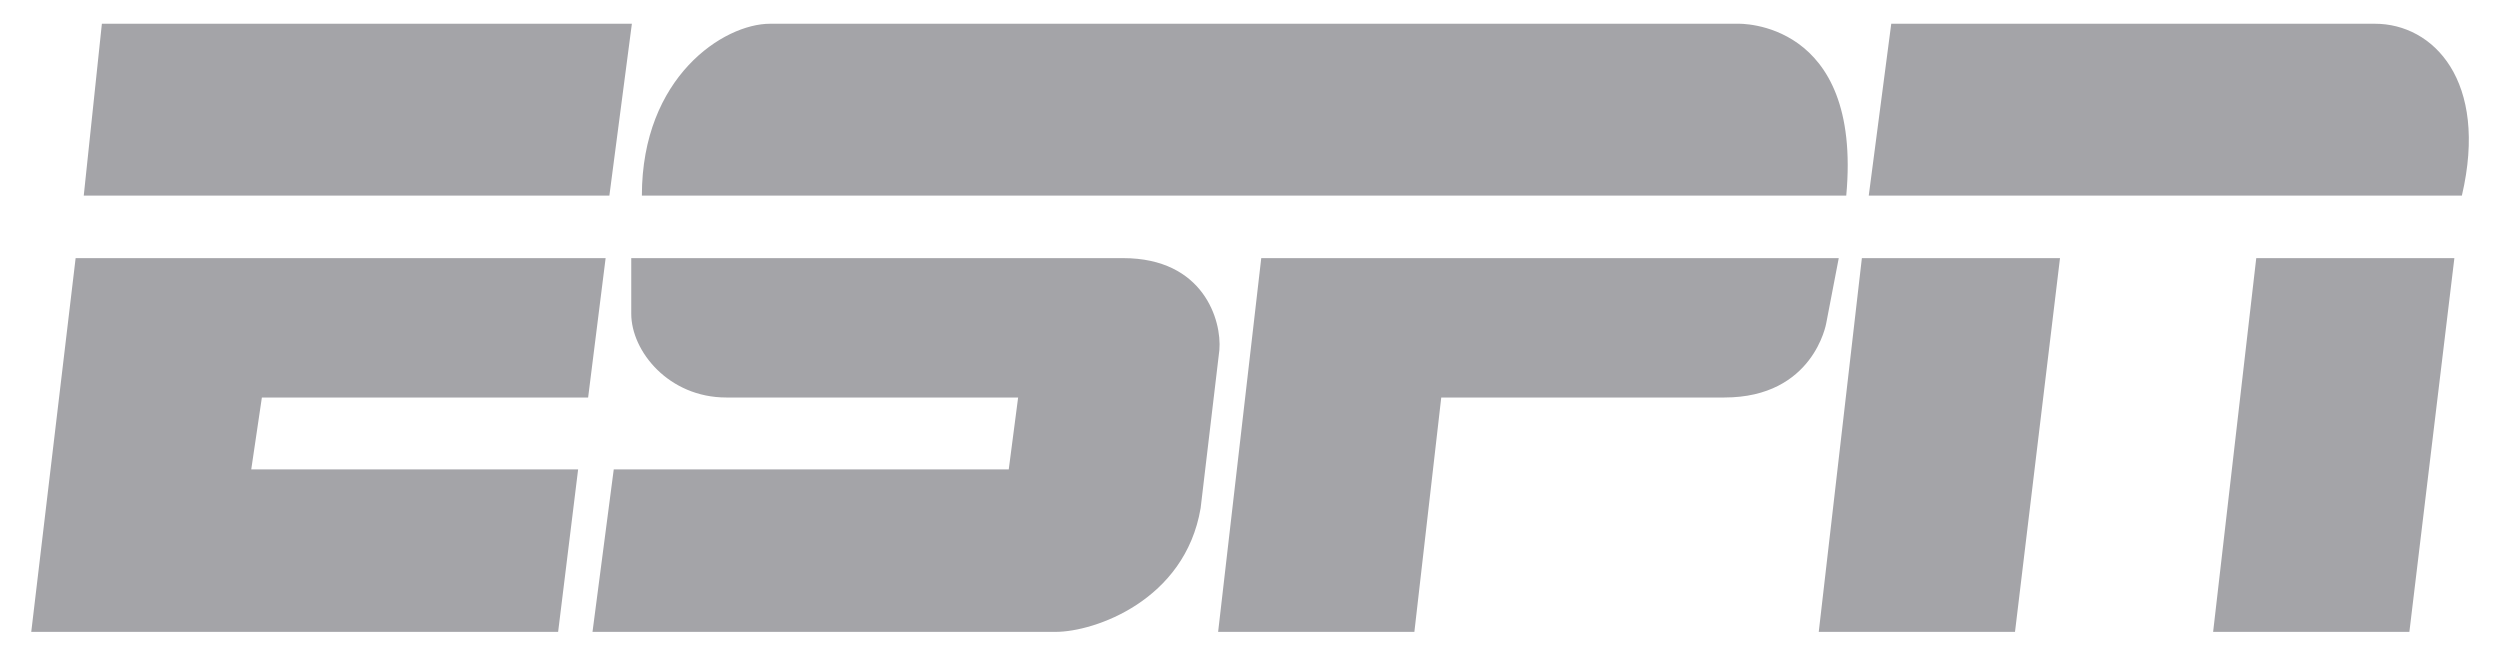
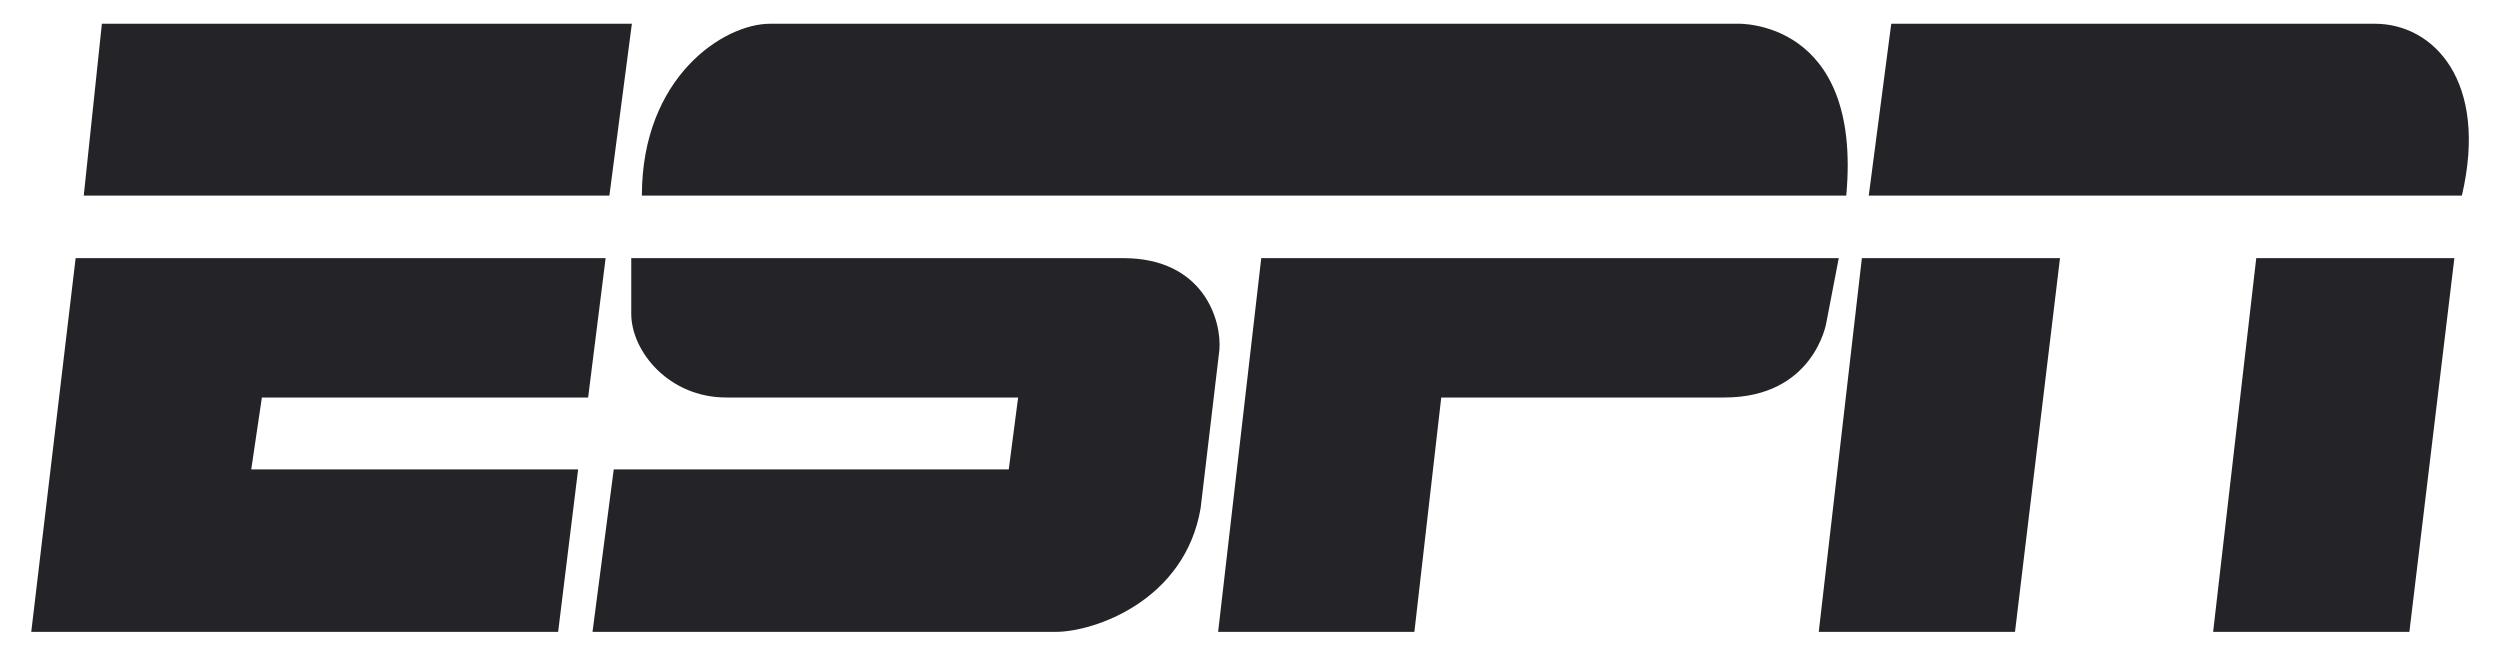
<svg xmlns="http://www.w3.org/2000/svg" version="1.1" id="Layer_1" x="0px" y="0px" viewBox="0 0 400 104" style="enable-background:new 0 0 400 104;" xml:space="preserve">
  <style type="text/css">
- 	.st0{fill:#A4A4A8;}
+ 	.st0{fill:#242428;}
</style>
  <g>
    <path class="st0" d="M123.2,3.8c-7.4,0-20.5,8.5-20.5,27.5h192.7C298,3.1,278.1,3.8,278.1,3.8S127.2,3.8,123.2,3.8L123.2,3.8z    M101,41.3c0,0,0,5.8,0,8.9c0,6,6,13.4,15.2,13.4c5.8,0,46.7,0,46.7,0l-1.5,11.5H98.2l-3.4,26c0,0,67.4,0,74.1,0   c6.2,0,20.7-5,23.2-19.8c0,0,2.9-24.4,3-25.3c0.4-4.7-2.5-14.7-15.4-14.7C173.1,41.3,101,41.3,101,41.3L101,41.3z M201.8,41.3h92.4   l-2,10.4c0,0-2,11.9-16.3,11.9s-45.3,0-45.3,0l-4.3,37.5h-31.4L201.8,41.3L201.8,41.3z M299,31.3h94.9c4.3-18.4-4.6-27.5-13.9-27.5   c-11,0-37.8,0-77.4,0L299,31.3L299,31.3z M322.4,101.1H291l6.9-59.8h31.7L322.4,101.1L322.4,101.1z M385.5,101.1h-31.4l6.9-59.8   h31.7L385.5,101.1L385.5,101.1z M12.1,41.3h84.8l-2.8,22.3H41.9l-1.7,11.5h52.3l-3.2,26H5L12.1,41.3L12.1,41.3z M16.3,3.8h84.8   l-3.6,27.5H13.4L16.3,3.8L16.3,3.8z" />
  </g>
</svg>
